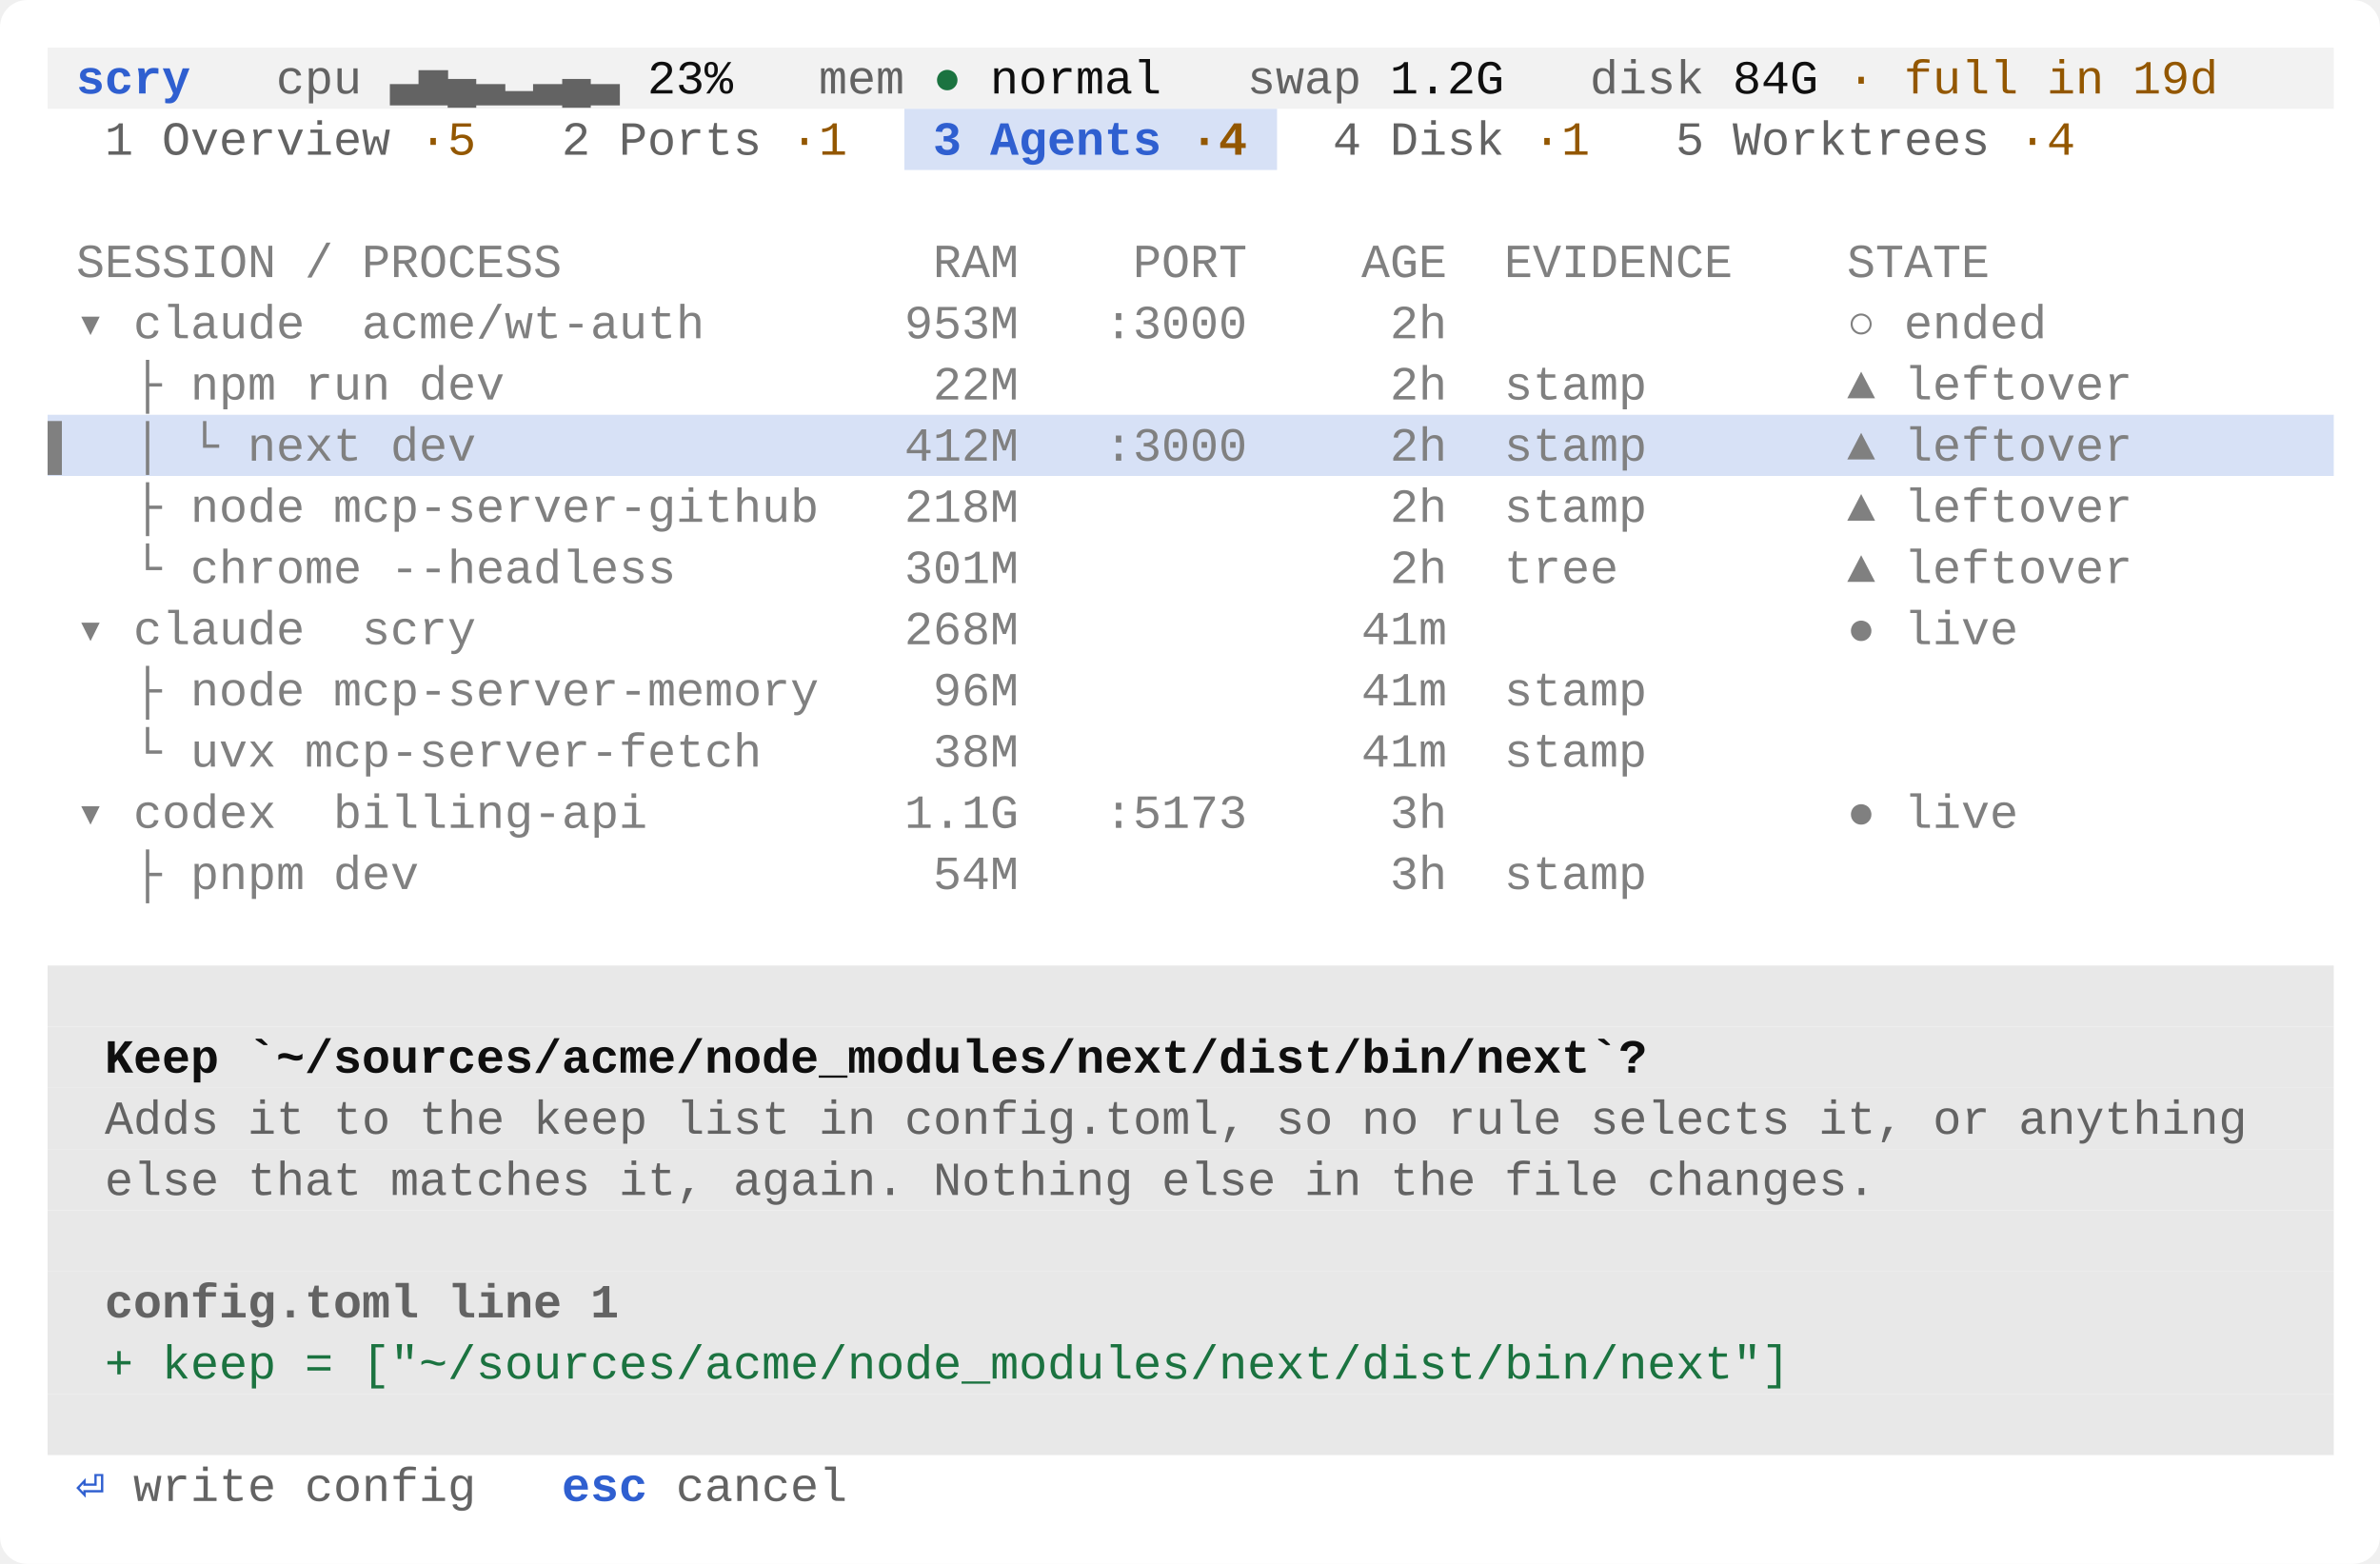
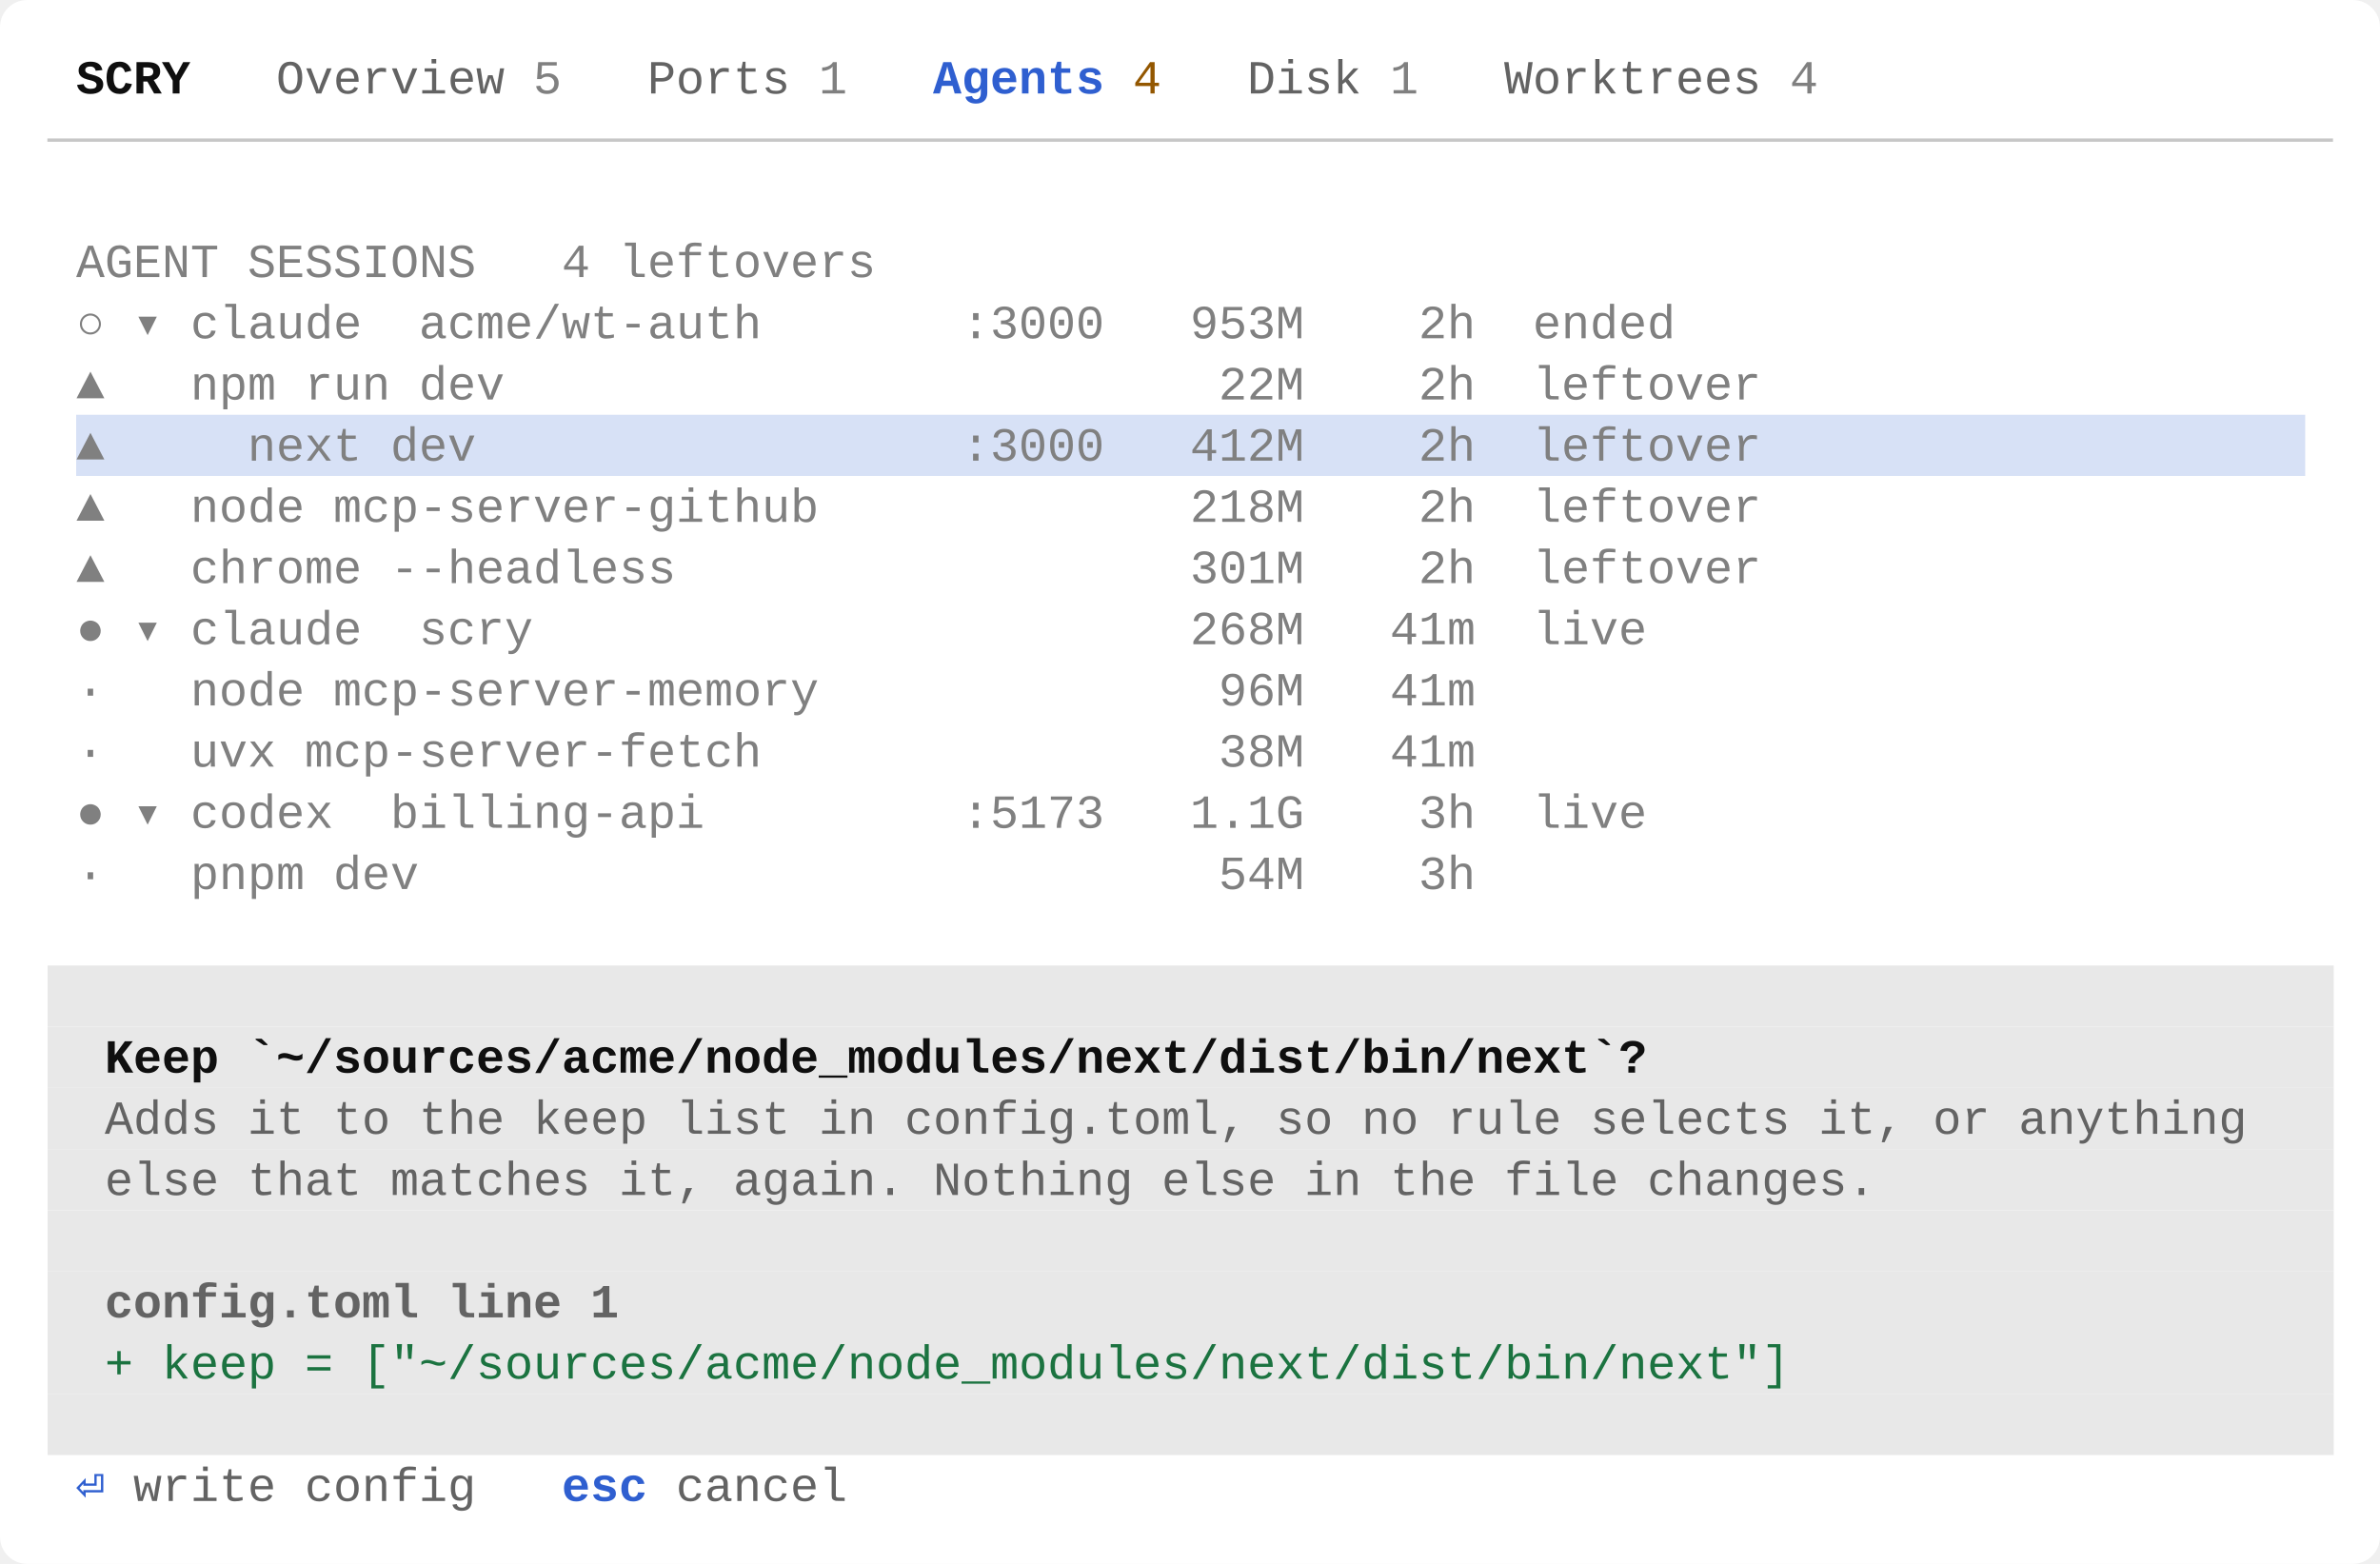
<svg xmlns="http://www.w3.org/2000/svg" width="700" height="460" viewBox="0 0 700 460">
  <style>text{font-family:ui-monospace,SFMono-Regular,"SF Mono",Menlo,Consolas,"Liberation Mono","DejaVu Sans Mono",monospace;font-size:14px;white-space:pre}</style>
  <rect width="700" height="460" rx="8" fill="#ffffff" />
  <g transform="translate(14 14)">
-     <rect x="0.0" y="0" width="672.4" height="18" fill="#f2f2f2" />
-     <text x="8.4" y="13.5" fill="#2f5fd0" textLength="33.6" lengthAdjust="spacingAndGlyphs" xml:space="preserve" font-weight="700">scry</text>
-     <text x="67.2" y="13.5" fill="#636363" textLength="100.8" lengthAdjust="spacingAndGlyphs" xml:space="preserve">cpu ▃▅▄▃▂▃▄▃</text>
-     <text x="176.4" y="13.5" fill="#0f0f0f" textLength="25.2" lengthAdjust="spacingAndGlyphs" xml:space="preserve">23%</text>
-     <text x="226.8" y="13.5" fill="#636363" textLength="25.2" lengthAdjust="spacingAndGlyphs" xml:space="preserve">mem</text>
-     <text x="260.4" y="13.5" fill="#1b7340" textLength="8.4" lengthAdjust="spacingAndGlyphs" xml:space="preserve">●</text>
-     <text x="277.2" y="13.5" fill="#0f0f0f" textLength="50.4" lengthAdjust="spacingAndGlyphs" xml:space="preserve">normal</text>
-     <text x="352.8" y="13.5" fill="#636363" textLength="33.6" lengthAdjust="spacingAndGlyphs" xml:space="preserve">swap</text>
-     <text x="394.8" y="13.5" fill="#0f0f0f" textLength="33.6" lengthAdjust="spacingAndGlyphs" xml:space="preserve">1.2G</text>
-     <text x="453.6" y="13.5" fill="#636363" textLength="33.6" lengthAdjust="spacingAndGlyphs" xml:space="preserve">disk</text>
-     <text x="495.6" y="13.5" fill="#0f0f0f" textLength="25.2" lengthAdjust="spacingAndGlyphs" xml:space="preserve">84G</text>
-     <text x="529.2" y="13.5" fill="#935700" textLength="109.2" lengthAdjust="spacingAndGlyphs" xml:space="preserve">· full in 19d</text>
-     <rect x="252.0" y="18" width="109.6" height="18" fill="#d7e1f6" />
-     <text x="16.8" y="31.5" fill="#636363" textLength="84.0" lengthAdjust="spacingAndGlyphs" xml:space="preserve">1 Overview</text>
-     <text x="109.2" y="31.5" fill="#935700" textLength="16.8" lengthAdjust="spacingAndGlyphs" xml:space="preserve">·5</text>
-     <text x="151.2" y="31.5" fill="#636363" textLength="58.8" lengthAdjust="spacingAndGlyphs" xml:space="preserve">2 Ports</text>
-     <text x="218.4" y="31.5" fill="#935700" textLength="16.8" lengthAdjust="spacingAndGlyphs" xml:space="preserve">·1</text>
-     <text x="260.4" y="31.5" fill="#2f5fd0" textLength="67.2" lengthAdjust="spacingAndGlyphs" xml:space="preserve" font-weight="700">3 Agents</text>
-     <text x="336.0" y="31.5" fill="#935700" textLength="16.8" lengthAdjust="spacingAndGlyphs" xml:space="preserve" font-weight="700">·4</text>
-     <text x="378.0" y="31.5" fill="#636363" textLength="50.4" lengthAdjust="spacingAndGlyphs" xml:space="preserve">4 Disk</text>
-     <text x="436.8" y="31.5" fill="#935700" textLength="16.8" lengthAdjust="spacingAndGlyphs" xml:space="preserve">·1</text>
-     <text x="478.8" y="31.5" fill="#636363" textLength="92.4" lengthAdjust="spacingAndGlyphs" xml:space="preserve">5 Worktrees</text>
-     <text x="579.6" y="31.5" fill="#935700" textLength="16.8" lengthAdjust="spacingAndGlyphs" xml:space="preserve">·4</text>
-     <text x="8.4" y="67.5" fill="#808080" textLength="142.8" lengthAdjust="spacingAndGlyphs" xml:space="preserve">SESSION / PROCESS</text>
-     <text x="260.4" y="67.5" fill="#808080" textLength="25.2" lengthAdjust="spacingAndGlyphs" xml:space="preserve">RAM</text>
-     <text x="319.2" y="67.5" fill="#808080" textLength="33.6" lengthAdjust="spacingAndGlyphs" xml:space="preserve">PORT</text>
-     <text x="386.4" y="67.5" fill="#808080" textLength="25.2" lengthAdjust="spacingAndGlyphs" xml:space="preserve">AGE</text>
-     <text x="428.4" y="67.5" fill="#808080" textLength="67.2" lengthAdjust="spacingAndGlyphs" xml:space="preserve">EVIDENCE</text>
-     <text x="529.2" y="67.5" fill="#808080" textLength="42.0" lengthAdjust="spacingAndGlyphs" xml:space="preserve">STATE</text>
-     <text x="8.4" y="85.5" fill="#808080" textLength="67.2" lengthAdjust="spacingAndGlyphs" xml:space="preserve">▾ claude</text>
-     <text x="92.4" y="85.5" fill="#808080" textLength="100.8" lengthAdjust="spacingAndGlyphs" xml:space="preserve">acme/wt-auth</text>
-     <text x="252.0" y="85.5" fill="#808080" textLength="33.6" lengthAdjust="spacingAndGlyphs" xml:space="preserve">953M</text>
-     <text x="310.8" y="85.5" fill="#808080" textLength="42.0" lengthAdjust="spacingAndGlyphs" xml:space="preserve">:3000</text>
-     <text x="394.8" y="85.5" fill="#808080" textLength="16.8" lengthAdjust="spacingAndGlyphs" xml:space="preserve">2h</text>
-     <text x="529.2" y="85.5" fill="#808080" textLength="58.8" lengthAdjust="spacingAndGlyphs" xml:space="preserve">○ ended</text>
-     <text x="25.2" y="103.5" fill="#808080" textLength="109.2" lengthAdjust="spacingAndGlyphs" xml:space="preserve">├ npm run dev</text>
-     <text x="260.4" y="103.5" fill="#808080" textLength="25.2" lengthAdjust="spacingAndGlyphs" xml:space="preserve">22M</text>
-     <text x="394.8" y="103.5" fill="#808080" textLength="16.8" lengthAdjust="spacingAndGlyphs" xml:space="preserve">2h</text>
-     <text x="428.4" y="103.5" fill="#808080" textLength="42.0" lengthAdjust="spacingAndGlyphs" xml:space="preserve">stamp</text>
-     <text x="529.2" y="103.5" fill="#808080" textLength="84.0" lengthAdjust="spacingAndGlyphs" xml:space="preserve">▲ leftover</text>
-     <rect x="0.0" y="108" width="672.4" height="18" fill="#d7e1f6" />
-     <text x="0.0" y="121.5" fill="#808080" textLength="8.4" lengthAdjust="spacingAndGlyphs" xml:space="preserve">▌</text>
-     <text x="25.2" y="121.5" fill="#808080" textLength="100.8" lengthAdjust="spacingAndGlyphs" xml:space="preserve">│ └ next dev</text>
-     <text x="252.0" y="121.5" fill="#808080" textLength="33.6" lengthAdjust="spacingAndGlyphs" xml:space="preserve">412M</text>
-     <text x="310.8" y="121.5" fill="#808080" textLength="42.0" lengthAdjust="spacingAndGlyphs" xml:space="preserve">:3000</text>
-     <text x="394.8" y="121.5" fill="#808080" textLength="16.8" lengthAdjust="spacingAndGlyphs" xml:space="preserve">2h</text>
-     <text x="428.4" y="121.5" fill="#808080" textLength="42.0" lengthAdjust="spacingAndGlyphs" xml:space="preserve">stamp</text>
-     <text x="529.2" y="121.5" fill="#808080" textLength="84.0" lengthAdjust="spacingAndGlyphs" xml:space="preserve">▲ leftover</text>
-     <text x="25.2" y="139.5" fill="#808080" textLength="201.6" lengthAdjust="spacingAndGlyphs" xml:space="preserve">├ node mcp-server-github</text>
-     <text x="252.0" y="139.5" fill="#808080" textLength="33.6" lengthAdjust="spacingAndGlyphs" xml:space="preserve">218M</text>
-     <text x="394.8" y="139.5" fill="#808080" textLength="16.8" lengthAdjust="spacingAndGlyphs" xml:space="preserve">2h</text>
-     <text x="428.4" y="139.5" fill="#808080" textLength="42.0" lengthAdjust="spacingAndGlyphs" xml:space="preserve">stamp</text>
-     <text x="529.2" y="139.5" fill="#808080" textLength="84.0" lengthAdjust="spacingAndGlyphs" xml:space="preserve">▲ leftover</text>
-     <text x="25.2" y="157.5" fill="#808080" textLength="159.6" lengthAdjust="spacingAndGlyphs" xml:space="preserve">└ chrome --headless</text>
-     <text x="252.0" y="157.5" fill="#808080" textLength="33.6" lengthAdjust="spacingAndGlyphs" xml:space="preserve">301M</text>
-     <text x="394.8" y="157.5" fill="#808080" textLength="16.8" lengthAdjust="spacingAndGlyphs" xml:space="preserve">2h</text>
-     <text x="428.4" y="157.5" fill="#808080" textLength="33.6" lengthAdjust="spacingAndGlyphs" xml:space="preserve">tree</text>
-     <text x="529.2" y="157.5" fill="#808080" textLength="84.0" lengthAdjust="spacingAndGlyphs" xml:space="preserve">▲ leftover</text>
-     <text x="8.4" y="175.5" fill="#808080" textLength="67.2" lengthAdjust="spacingAndGlyphs" xml:space="preserve">▾ claude</text>
-     <text x="92.4" y="175.5" fill="#808080" textLength="33.6" lengthAdjust="spacingAndGlyphs" xml:space="preserve">scry</text>
-     <text x="252.0" y="175.5" fill="#808080" textLength="33.6" lengthAdjust="spacingAndGlyphs" xml:space="preserve">268M</text>
-     <text x="386.4" y="175.5" fill="#808080" textLength="25.2" lengthAdjust="spacingAndGlyphs" xml:space="preserve">41m</text>
-     <text x="529.2" y="175.5" fill="#808080" textLength="50.4" lengthAdjust="spacingAndGlyphs" xml:space="preserve">● live</text>
-     <text x="25.2" y="193.5" fill="#808080" textLength="201.6" lengthAdjust="spacingAndGlyphs" xml:space="preserve">├ node mcp-server-memory</text>
-     <text x="260.4" y="193.5" fill="#808080" textLength="25.2" lengthAdjust="spacingAndGlyphs" xml:space="preserve">96M</text>
-     <text x="386.4" y="193.5" fill="#808080" textLength="25.2" lengthAdjust="spacingAndGlyphs" xml:space="preserve">41m</text>
-     <text x="428.4" y="193.5" fill="#808080" textLength="42.0" lengthAdjust="spacingAndGlyphs" xml:space="preserve">stamp</text>
-     <text x="25.2" y="211.5" fill="#808080" textLength="184.8" lengthAdjust="spacingAndGlyphs" xml:space="preserve">└ uvx mcp-server-fetch</text>
-     <text x="260.4" y="211.5" fill="#808080" textLength="25.2" lengthAdjust="spacingAndGlyphs" xml:space="preserve">38M</text>
-     <text x="386.4" y="211.5" fill="#808080" textLength="25.2" lengthAdjust="spacingAndGlyphs" xml:space="preserve">41m</text>
-     <text x="428.4" y="211.5" fill="#808080" textLength="42.0" lengthAdjust="spacingAndGlyphs" xml:space="preserve">stamp</text>
-     <text x="8.4" y="229.5" fill="#808080" textLength="58.8" lengthAdjust="spacingAndGlyphs" xml:space="preserve">▾ codex</text>
-     <text x="84.0" y="229.5" fill="#808080" textLength="92.4" lengthAdjust="spacingAndGlyphs" xml:space="preserve">billing-api</text>
-     <text x="252.0" y="229.5" fill="#808080" textLength="33.6" lengthAdjust="spacingAndGlyphs" xml:space="preserve">1.1G</text>
-     <text x="310.8" y="229.5" fill="#808080" textLength="42.0" lengthAdjust="spacingAndGlyphs" xml:space="preserve">:5173</text>
-     <text x="394.8" y="229.5" fill="#808080" textLength="16.8" lengthAdjust="spacingAndGlyphs" xml:space="preserve">3h</text>
-     <text x="529.2" y="229.5" fill="#808080" textLength="50.4" lengthAdjust="spacingAndGlyphs" xml:space="preserve">● live</text>
-     <text x="25.2" y="247.5" fill="#808080" textLength="84.0" lengthAdjust="spacingAndGlyphs" xml:space="preserve">├ pnpm dev</text>
-     <text x="260.4" y="247.5" fill="#808080" textLength="25.2" lengthAdjust="spacingAndGlyphs" xml:space="preserve">54M</text>
-     <text x="394.8" y="247.5" fill="#808080" textLength="16.8" lengthAdjust="spacingAndGlyphs" xml:space="preserve">3h</text>
-     <text x="428.4" y="247.5" fill="#808080" textLength="42.0" lengthAdjust="spacingAndGlyphs" xml:space="preserve">stamp</text>
+     <text x="8.4" y="13.5" fill="#0f0f0f" textLength="33.6" lengthAdjust="spacingAndGlyphs" xml:space="preserve" font-weight="700">SCRY</text>
+     <text x="67.2" y="13.5" fill="#636363" textLength="67.2" lengthAdjust="spacingAndGlyphs" xml:space="preserve">Overview</text>
+     <text x="142.8" y="13.5" fill="#808080" textLength="8.4" lengthAdjust="spacingAndGlyphs" xml:space="preserve">5</text>
+     <text x="176.4" y="13.5" fill="#636363" textLength="42.0" lengthAdjust="spacingAndGlyphs" xml:space="preserve">Ports</text>
+     <text x="226.8" y="13.5" fill="#808080" textLength="8.4" lengthAdjust="spacingAndGlyphs" xml:space="preserve">1</text>
+     <text x="260.4" y="13.5" fill="#2f5fd0" textLength="50.4" lengthAdjust="spacingAndGlyphs" xml:space="preserve" font-weight="700">Agents</text>
+     <text x="319.2" y="13.5" fill="#935700" textLength="8.4" lengthAdjust="spacingAndGlyphs" xml:space="preserve">4</text>
+     <text x="352.8" y="13.5" fill="#636363" textLength="33.6" lengthAdjust="spacingAndGlyphs" xml:space="preserve">Disk</text>
+     <text x="394.8" y="13.5" fill="#808080" textLength="8.4" lengthAdjust="spacingAndGlyphs" xml:space="preserve">1</text>
+     <text x="428.4" y="13.5" fill="#636363" textLength="75.6" lengthAdjust="spacingAndGlyphs" xml:space="preserve">Worktrees</text>
+     <text x="512.4" y="13.5" fill="#808080" textLength="8.4" lengthAdjust="spacingAndGlyphs" xml:space="preserve">4</text>
+     <text x="0.0" y="31.5" fill="#c7c7c7" textLength="672.0" lengthAdjust="spacingAndGlyphs" xml:space="preserve">────────────────────────────────────────────────────────────────────────────────</text>
+     <text x="8.4" y="67.5" fill="#808080" textLength="117.6" lengthAdjust="spacingAndGlyphs" xml:space="preserve">AGENT SESSIONS</text>
+     <text x="151.2" y="67.5" fill="#808080" textLength="92.4" lengthAdjust="spacingAndGlyphs" xml:space="preserve">4 leftovers</text>
+     <text x="8.4" y="85.5" fill="#808080" textLength="84.0" lengthAdjust="spacingAndGlyphs" xml:space="preserve">○ ▾ claude</text>
+     <text x="109.2" y="85.5" fill="#808080" textLength="100.8" lengthAdjust="spacingAndGlyphs" xml:space="preserve">acme/wt-auth</text>
+     <text x="268.8" y="85.5" fill="#808080" textLength="42.0" lengthAdjust="spacingAndGlyphs" xml:space="preserve">:3000</text>
+     <text x="336.0" y="85.5" fill="#808080" textLength="33.6" lengthAdjust="spacingAndGlyphs" xml:space="preserve">953M</text>
+     <text x="403.2" y="85.5" fill="#808080" textLength="16.8" lengthAdjust="spacingAndGlyphs" xml:space="preserve">2h</text>
+     <text x="436.8" y="85.5" fill="#808080" textLength="42.0" lengthAdjust="spacingAndGlyphs" xml:space="preserve">ended</text>
+     <text x="8.4" y="103.5" fill="#808080" textLength="8.4" lengthAdjust="spacingAndGlyphs" xml:space="preserve">▲</text>
+     <text x="42.0" y="103.5" fill="#808080" textLength="92.4" lengthAdjust="spacingAndGlyphs" xml:space="preserve">npm run dev</text>
+     <text x="344.4" y="103.5" fill="#808080" textLength="25.2" lengthAdjust="spacingAndGlyphs" xml:space="preserve">22M</text>
+     <text x="403.2" y="103.5" fill="#808080" textLength="16.8" lengthAdjust="spacingAndGlyphs" xml:space="preserve">2h</text>
+     <text x="436.8" y="103.5" fill="#808080" textLength="67.2" lengthAdjust="spacingAndGlyphs" xml:space="preserve">leftover</text>
+     <rect x="8.4" y="108" width="655.6" height="18" fill="#d7e1f6" />
+     <text x="8.4" y="121.5" fill="#808080" textLength="8.4" lengthAdjust="spacingAndGlyphs" xml:space="preserve">▲</text>
+     <text x="58.8" y="121.5" fill="#808080" textLength="67.2" lengthAdjust="spacingAndGlyphs" xml:space="preserve">next dev</text>
+     <text x="268.8" y="121.5" fill="#808080" textLength="42.0" lengthAdjust="spacingAndGlyphs" xml:space="preserve">:3000</text>
+     <text x="336.0" y="121.5" fill="#808080" textLength="33.6" lengthAdjust="spacingAndGlyphs" xml:space="preserve">412M</text>
+     <text x="403.2" y="121.5" fill="#808080" textLength="16.8" lengthAdjust="spacingAndGlyphs" xml:space="preserve">2h</text>
+     <text x="436.8" y="121.5" fill="#808080" textLength="67.2" lengthAdjust="spacingAndGlyphs" xml:space="preserve">leftover</text>
+     <text x="8.4" y="139.5" fill="#808080" textLength="8.4" lengthAdjust="spacingAndGlyphs" xml:space="preserve">▲</text>
+     <text x="42.0" y="139.5" fill="#808080" textLength="184.8" lengthAdjust="spacingAndGlyphs" xml:space="preserve">node mcp-server-github</text>
+     <text x="336.0" y="139.5" fill="#808080" textLength="33.6" lengthAdjust="spacingAndGlyphs" xml:space="preserve">218M</text>
+     <text x="403.2" y="139.5" fill="#808080" textLength="16.8" lengthAdjust="spacingAndGlyphs" xml:space="preserve">2h</text>
+     <text x="436.8" y="139.5" fill="#808080" textLength="67.2" lengthAdjust="spacingAndGlyphs" xml:space="preserve">leftover</text>
+     <text x="8.4" y="157.5" fill="#808080" textLength="8.4" lengthAdjust="spacingAndGlyphs" xml:space="preserve">▲</text>
+     <text x="42.0" y="157.5" fill="#808080" textLength="142.8" lengthAdjust="spacingAndGlyphs" xml:space="preserve">chrome --headless</text>
+     <text x="336.0" y="157.5" fill="#808080" textLength="33.6" lengthAdjust="spacingAndGlyphs" xml:space="preserve">301M</text>
+     <text x="403.2" y="157.5" fill="#808080" textLength="16.8" lengthAdjust="spacingAndGlyphs" xml:space="preserve">2h</text>
+     <text x="436.8" y="157.5" fill="#808080" textLength="67.2" lengthAdjust="spacingAndGlyphs" xml:space="preserve">leftover</text>
+     <text x="8.4" y="175.5" fill="#808080" textLength="84.0" lengthAdjust="spacingAndGlyphs" xml:space="preserve">● ▾ claude</text>
+     <text x="109.2" y="175.5" fill="#808080" textLength="33.6" lengthAdjust="spacingAndGlyphs" xml:space="preserve">scry</text>
+     <text x="336.0" y="175.5" fill="#808080" textLength="33.6" lengthAdjust="spacingAndGlyphs" xml:space="preserve">268M</text>
+     <text x="394.8" y="175.5" fill="#808080" textLength="25.2" lengthAdjust="spacingAndGlyphs" xml:space="preserve">41m</text>
+     <text x="436.8" y="175.5" fill="#808080" textLength="33.6" lengthAdjust="spacingAndGlyphs" xml:space="preserve">live</text>
+     <text x="8.4" y="193.5" fill="#808080" textLength="8.4" lengthAdjust="spacingAndGlyphs" xml:space="preserve">·</text>
+     <text x="42.0" y="193.5" fill="#808080" textLength="184.8" lengthAdjust="spacingAndGlyphs" xml:space="preserve">node mcp-server-memory</text>
+     <text x="344.4" y="193.5" fill="#808080" textLength="25.2" lengthAdjust="spacingAndGlyphs" xml:space="preserve">96M</text>
+     <text x="394.8" y="193.5" fill="#808080" textLength="25.2" lengthAdjust="spacingAndGlyphs" xml:space="preserve">41m</text>
+     <text x="8.4" y="211.5" fill="#808080" textLength="8.4" lengthAdjust="spacingAndGlyphs" xml:space="preserve">·</text>
+     <text x="42.0" y="211.5" fill="#808080" textLength="168.0" lengthAdjust="spacingAndGlyphs" xml:space="preserve">uvx mcp-server-fetch</text>
+     <text x="344.4" y="211.5" fill="#808080" textLength="25.2" lengthAdjust="spacingAndGlyphs" xml:space="preserve">38M</text>
+     <text x="394.8" y="211.5" fill="#808080" textLength="25.2" lengthAdjust="spacingAndGlyphs" xml:space="preserve">41m</text>
+     <text x="8.4" y="229.5" fill="#808080" textLength="75.6" lengthAdjust="spacingAndGlyphs" xml:space="preserve">● ▾ codex</text>
+     <text x="100.8" y="229.5" fill="#808080" textLength="92.4" lengthAdjust="spacingAndGlyphs" xml:space="preserve">billing-api</text>
+     <text x="268.8" y="229.5" fill="#808080" textLength="42.0" lengthAdjust="spacingAndGlyphs" xml:space="preserve">:5173</text>
+     <text x="336.0" y="229.5" fill="#808080" textLength="33.6" lengthAdjust="spacingAndGlyphs" xml:space="preserve">1.1G</text>
+     <text x="403.2" y="229.5" fill="#808080" textLength="16.8" lengthAdjust="spacingAndGlyphs" xml:space="preserve">3h</text>
+     <text x="436.8" y="229.5" fill="#808080" textLength="33.6" lengthAdjust="spacingAndGlyphs" xml:space="preserve">live</text>
+     <text x="8.4" y="247.5" fill="#808080" textLength="8.4" lengthAdjust="spacingAndGlyphs" xml:space="preserve">·</text>
+     <text x="42.0" y="247.5" fill="#808080" textLength="67.2" lengthAdjust="spacingAndGlyphs" xml:space="preserve">pnpm dev</text>
+     <text x="344.4" y="247.5" fill="#808080" textLength="25.2" lengthAdjust="spacingAndGlyphs" xml:space="preserve">54M</text>
+     <text x="403.2" y="247.5" fill="#808080" textLength="16.8" lengthAdjust="spacingAndGlyphs" xml:space="preserve">3h</text>
    <rect x="0.0" y="270" width="672.4" height="18" fill="#e8e8e8" />
    <rect x="0.0" y="288" width="672.4" height="18" fill="#e8e8e8" />
    <text x="16.8" y="301.5" fill="#0f0f0f" textLength="453.6" lengthAdjust="spacingAndGlyphs" xml:space="preserve" font-weight="700">Keep `~/sources/acme/node_modules/next/dist/bin/next`?</text>
    <rect x="0.0" y="306" width="672.4" height="18" fill="#e8e8e8" />
    <text x="16.8" y="319.5" fill="#636363" textLength="630.0" lengthAdjust="spacingAndGlyphs" xml:space="preserve">Adds it to the keep list in config.toml, so no rule selects it, or anything</text>
    <rect x="0.0" y="324" width="672.4" height="18" fill="#e8e8e8" />
    <text x="16.8" y="337.5" fill="#636363" textLength="520.8" lengthAdjust="spacingAndGlyphs" xml:space="preserve">else that matches it, again. Nothing else in the file changes.</text>
    <rect x="0.0" y="342" width="672.4" height="18" fill="#e8e8e8" />
    <rect x="0.0" y="360" width="672.4" height="18" fill="#e8e8e8" />
    <text x="16.8" y="373.5" fill="#636363" textLength="151.2" lengthAdjust="spacingAndGlyphs" xml:space="preserve" font-weight="700">config.toml line 1</text>
    <rect x="0.0" y="378" width="672.4" height="18" fill="#e8e8e8" />
    <text x="16.8" y="391.5" fill="#1b7340" textLength="495.6" lengthAdjust="spacingAndGlyphs" xml:space="preserve">+ keep = ["~/sources/acme/node_modules/next/dist/bin/next"]</text>
    <rect x="0.0" y="396" width="672.4" height="18" fill="#e8e8e8" />
    <text x="8.4" y="427.5" fill="#2f5fd0" textLength="8.4" lengthAdjust="spacingAndGlyphs" xml:space="preserve" font-weight="700">⏎</text>
    <text x="25.2" y="427.5" fill="#636363" textLength="100.8" lengthAdjust="spacingAndGlyphs" xml:space="preserve">write config</text>
    <text x="151.2" y="427.5" fill="#2f5fd0" textLength="25.2" lengthAdjust="spacingAndGlyphs" xml:space="preserve" font-weight="700">esc</text>
    <text x="184.8" y="427.5" fill="#636363" textLength="50.4" lengthAdjust="spacingAndGlyphs" xml:space="preserve">cancel</text>
  </g>
</svg>
